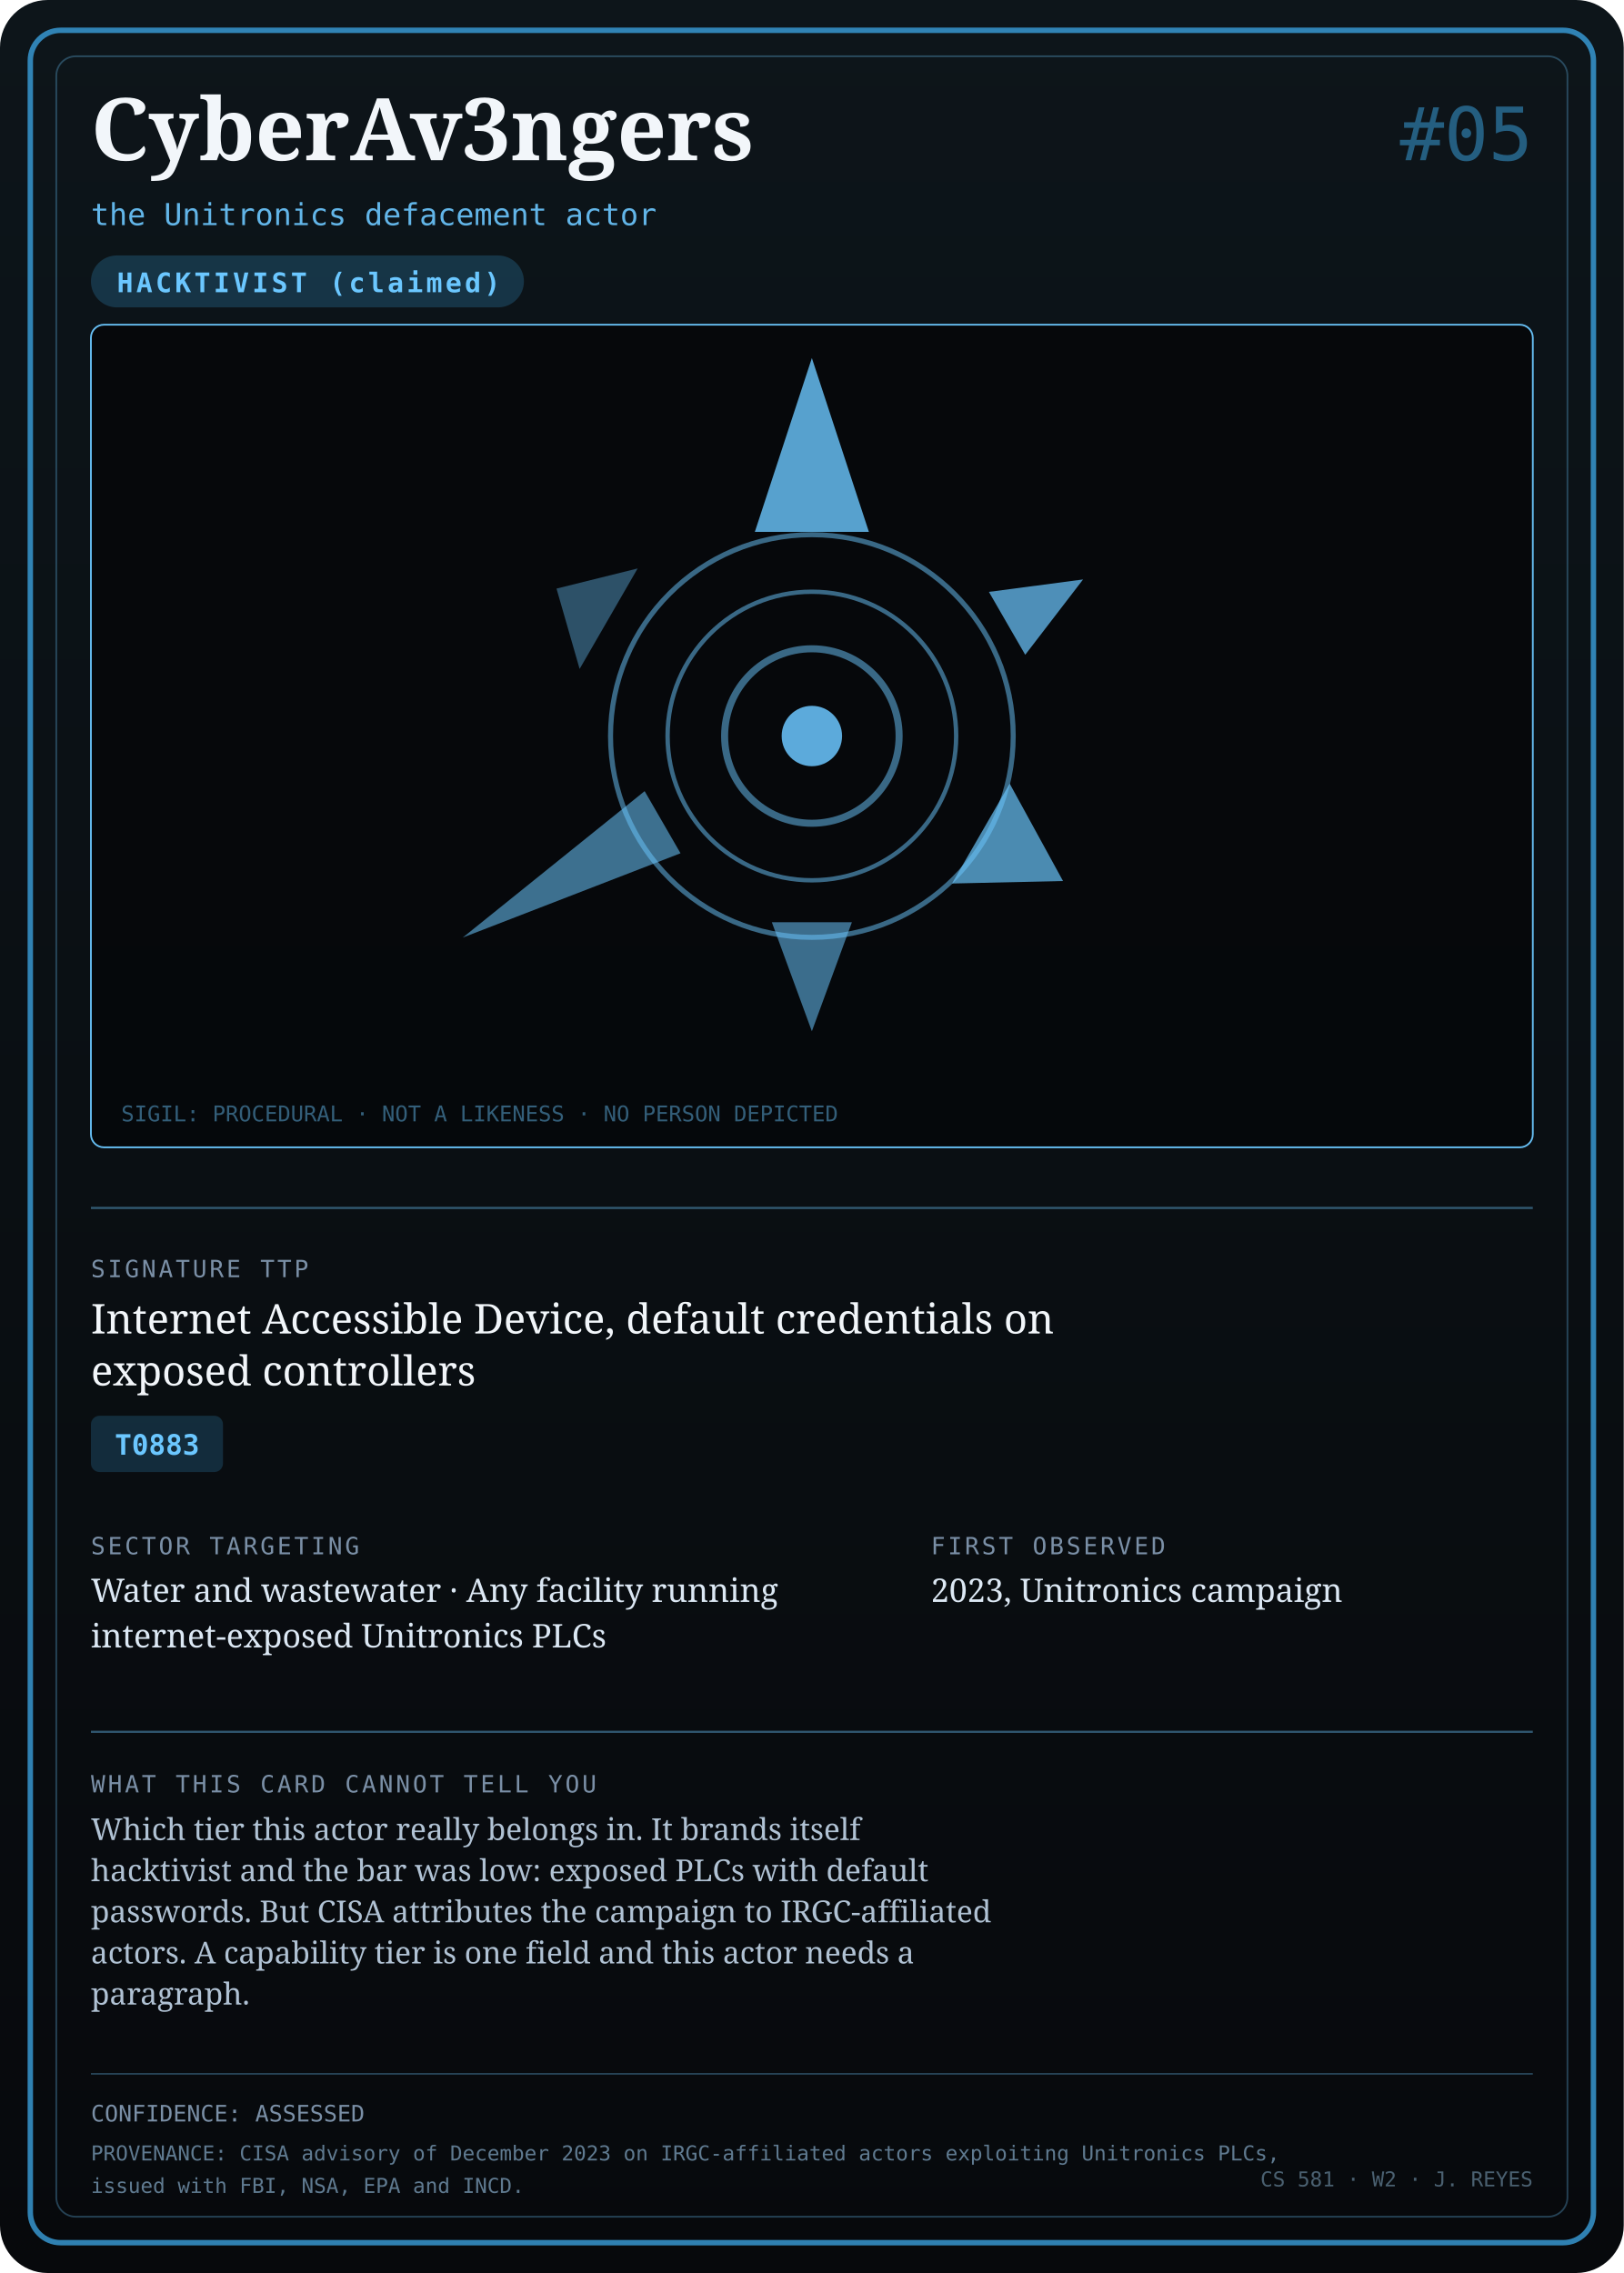
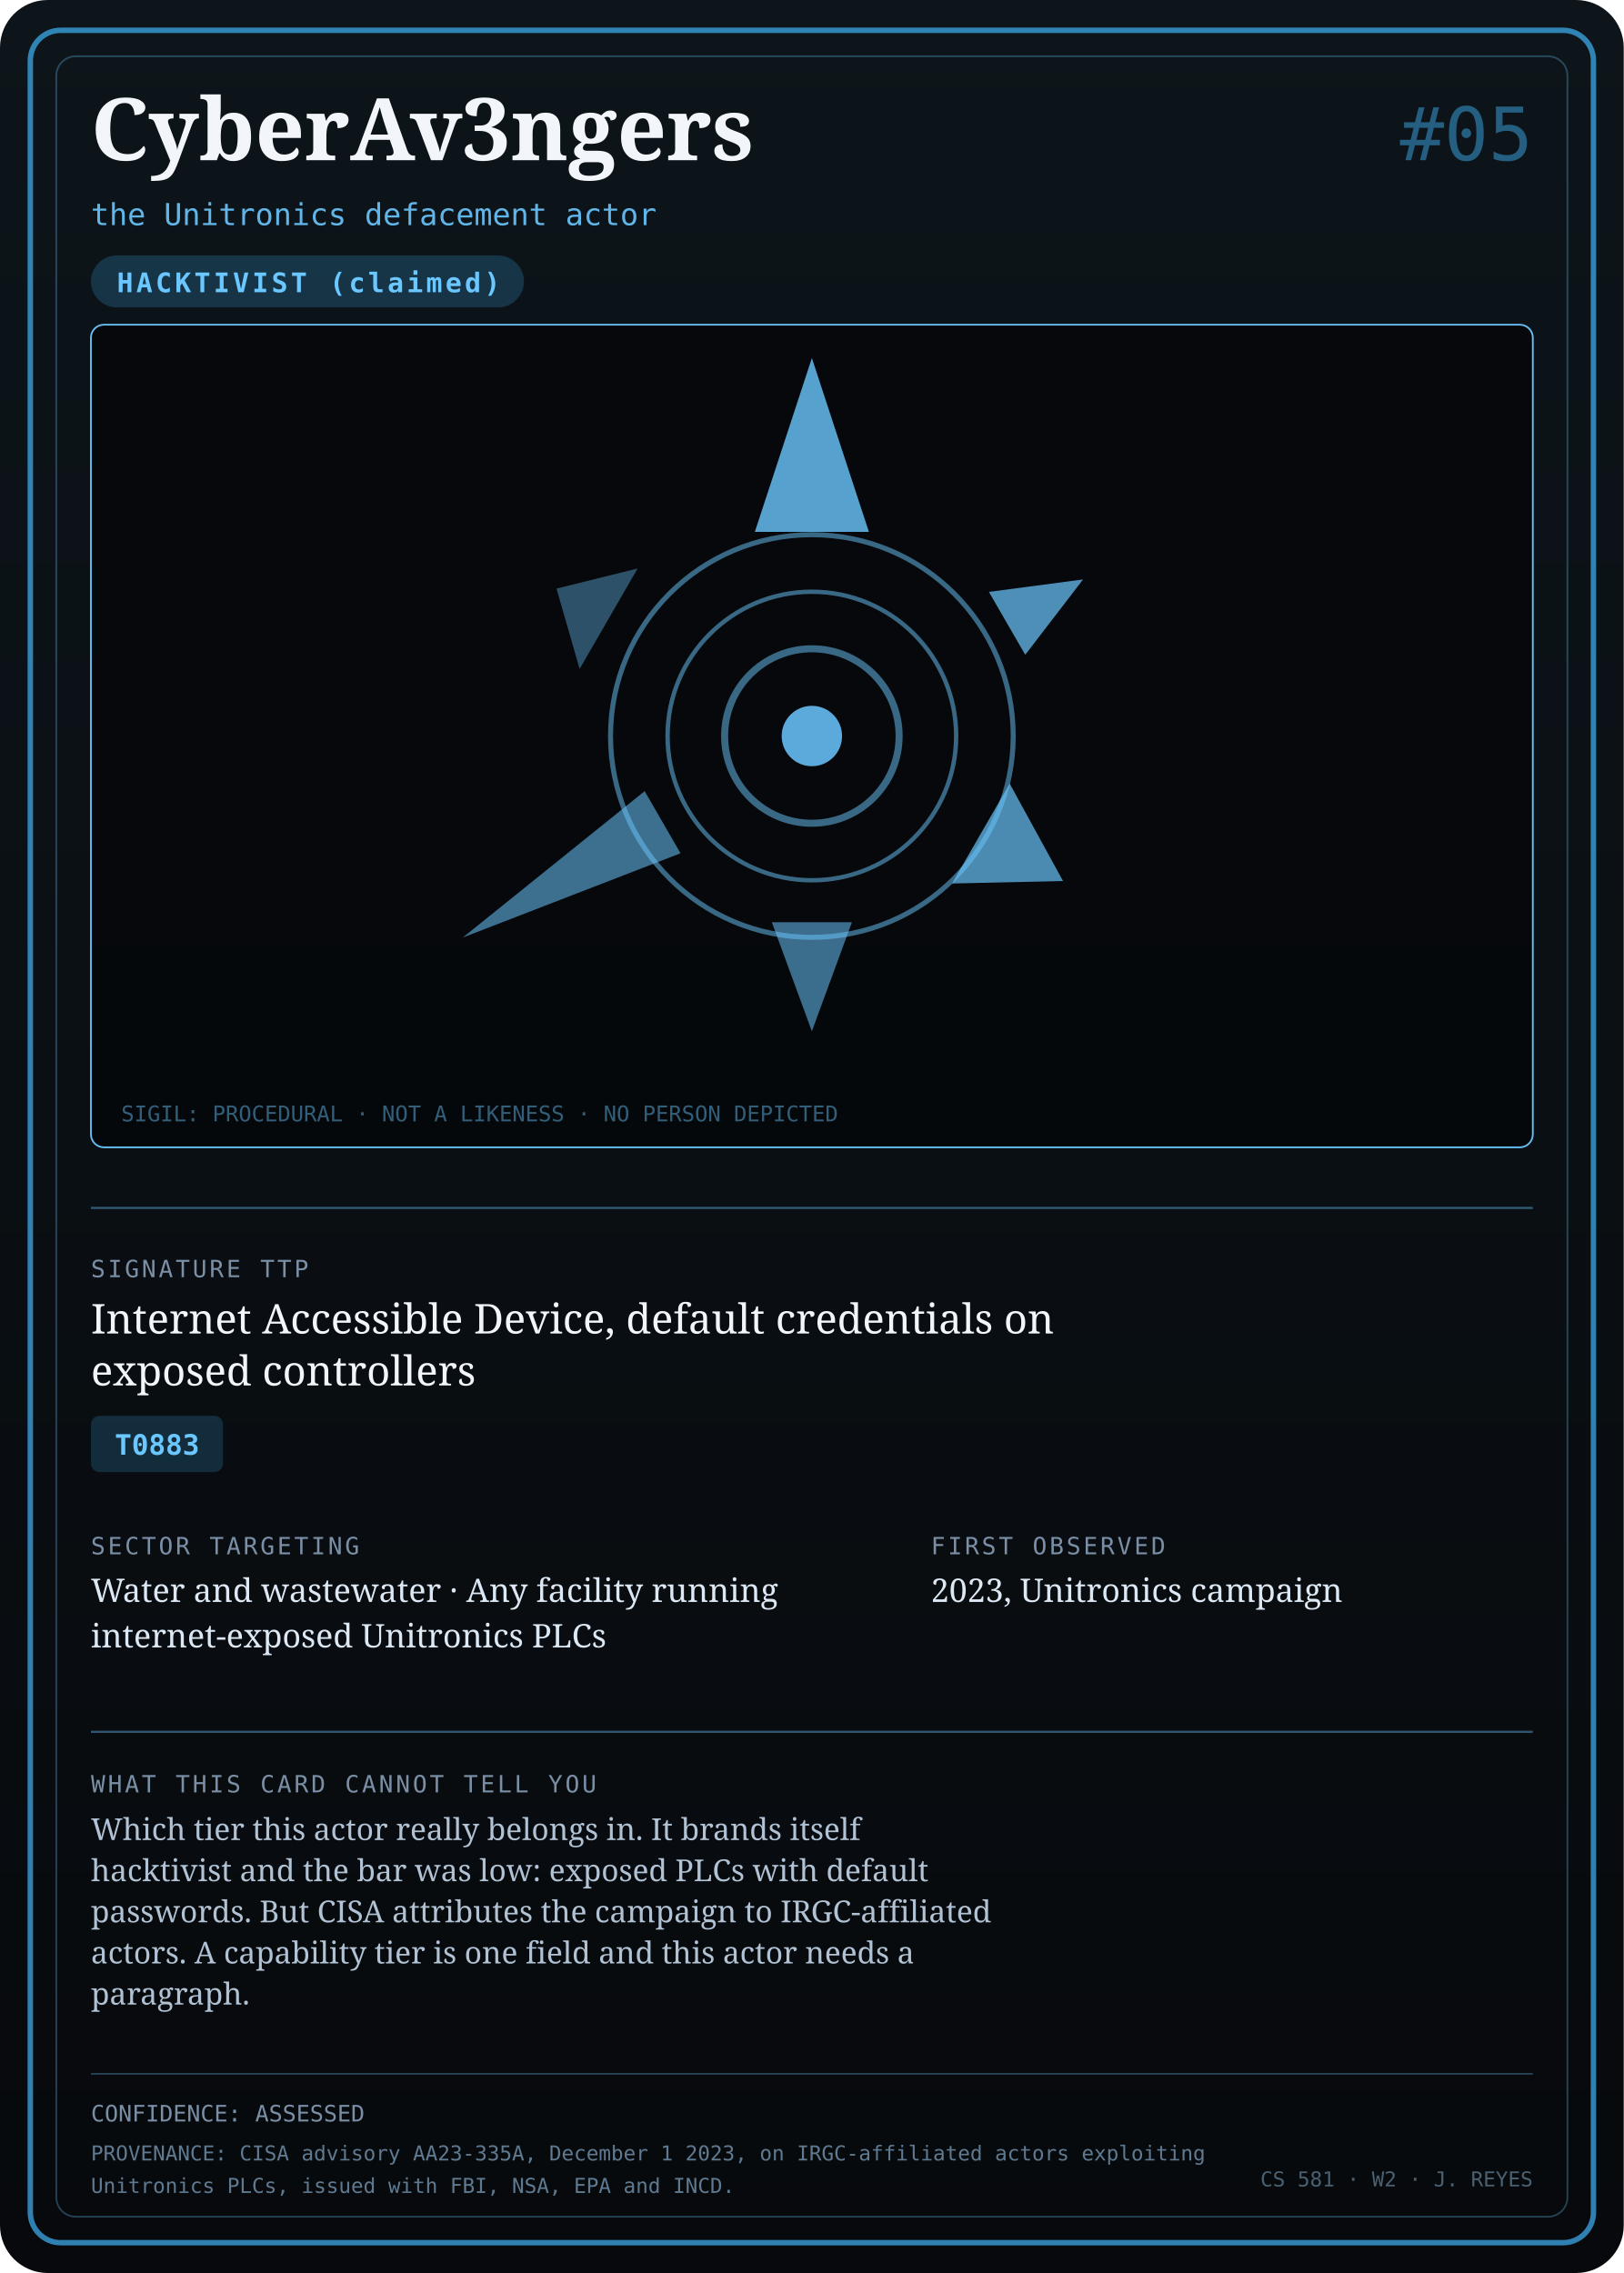
<svg xmlns="http://www.w3.org/2000/svg" viewBox="0 0 750 1050" width="750" height="1050" role="img" aria-label="Threat actor card: CyberAv3ngers">
  <defs>
    <linearGradient id="g05" x1="0" y1="0" x2="0" y2="1">
      <stop offset="0" stop-color="#0d151a" />
      <stop offset="1" stop-color="#07090c" />
    </linearGradient>
    <clipPath id="art05">
      <rect x="42" y="150" width="666" height="380" rx="6" />
    </clipPath>
  </defs>
  <rect width="750" height="1050" rx="22" fill="url(#g05)" />
  <rect x="14" y="14" width="722" height="1022" rx="14" fill="none" stroke="#3ca8e8" stroke-width="2.5" opacity="0.75" />
  <rect x="26" y="26" width="698" height="998" rx="9" fill="none" stroke="#6bc7ff" stroke-width="0.8" opacity="0.3" />
  <text x="42" y="74" font-family="Georgia,serif" font-size="40" font-weight="bold" fill="#f2f6fa">CyberAv3ngers</text>
  <text x="42" y="104" font-family="monospace" font-size="14" fill="#6bc7ff" opacity="0.9">the Unitronics defacement actor</text>
  <rect x="42" y="118" width="200" height="24" rx="12" fill="#3ca8e8" opacity="0.22" />
  <text x="54" y="135" font-family="monospace" font-size="12.5" font-weight="bold" fill="#6bc7ff" letter-spacing="1.4">HACKTIVIST (claimed)</text>
  <text x="708" y="74" text-anchor="end" font-family="monospace" font-size="34" fill="#3ca8e8" opacity="0.5">#05</text>
  <rect x="42" y="150" width="666" height="380" rx="6" fill="#05070a" stroke="#6bc7ff" stroke-width="0.8" opacity="0.95" />
  <g clip-path="url(#art05)">
    <g transform="translate(375 340) scale(1.55)">
      <g transform="rotate(0.0 0 0)">
        <path d="M -16.994 -60.844 L 0 -112.653 L 16.994 -60.844 Z" fill="#6bc7ff" opacity="0.80" />
      </g>
      <g transform="rotate(60.0 0 0)">
        <path d="M -10.825 -67.166 L 0 -93.319 L 10.825 -67.166 Z" fill="#6bc7ff" opacity="0.71" />
      </g>
      <g transform="rotate(120.0 0 0)">
        <path d="M -17.189 -58.141 L 0 -86.424 L 17.189 -58.141 Z" fill="#6bc7ff" opacity="0.68" />
      </g>
      <g transform="rotate(180.0 0 0)">
        <path d="M -11.93 -55.496 L 0 -87.993 L 11.93 -55.496 Z" fill="#6bc7ff" opacity="0.53" />
      </g>
      <g transform="rotate(240.0 0 0)">
        <path d="M -10.689 -51.368 L 0 -120.132 L 10.689 -51.368 Z" fill="#6bc7ff" opacity="0.54" />
      </g>
      <g transform="rotate(300.0 0 0)">
        <path d="M -17.292 -69.933 L 0 -87.872 L 17.292 -69.933 Z" fill="#6bc7ff" opacity="0.38" />
      </g>
      <circle r="26" fill="none" stroke="#6bc7ff" stroke-width="2.1" opacity="0.5" />
      <circle r="43" fill="none" stroke="#6bc7ff" stroke-width="1.3" opacity="0.5" />
      <circle r="60" fill="none" stroke="#6bc7ff" stroke-width="1.5" opacity="0.5" />
      <circle r="9" fill="#6bc7ff" opacity="0.85" />
    </g>
  </g>
  <text x="56" y="518" font-family="monospace" font-size="10" fill="#6bc7ff" opacity="0.45">SIGIL: PROCEDURAL · NOT A LIKENESS · NO PERSON DEPICTED</text>
  <line x1="42" y1="558" x2="708" y2="558" stroke="#6bc7ff" stroke-width="1" opacity="0.4" />
  <text x="42" y="590" font-family="monospace" font-size="11" fill="#7a8fa6" letter-spacing="1.2">SIGNATURE TTP</text>
  <text x="42" y="616" font-family="Georgia,serif" font-size="19" fill="#f2f6fa">Internet Accessible Device, default credentials on</text>
  <text x="42" y="640" font-family="Georgia,serif" font-size="19" fill="#f2f6fa">exposed controllers</text>
  <rect x="42" y="654" width="61" height="26" rx="4" fill="#3ca8e8" opacity="0.2" />
  <text x="53" y="672" font-family="monospace" font-size="13" font-weight="bold" fill="#6bc7ff">T0883</text>
  <text x="42" y="718" font-family="monospace" font-size="11" fill="#7a8fa6" letter-spacing="1.2">SECTOR TARGETING</text>
  <text x="42" y="740" font-family="Georgia,serif" font-size="15" fill="#dce8f4">Water and wastewater · Any facility running</text>
  <text x="42" y="761" font-family="Georgia,serif" font-size="15" fill="#dce8f4">internet-exposed Unitronics PLCs</text>
  <text x="430" y="718" font-family="monospace" font-size="11" fill="#7a8fa6" letter-spacing="1.2">FIRST OBSERVED</text>
  <text x="430" y="740" font-family="Georgia,serif" font-size="15" fill="#dce8f4">2023, Unitronics campaign</text>
  <line x1="42" y1="800" x2="708" y2="800" stroke="#6bc7ff" stroke-width="1" opacity="0.4" />
  <text x="42" y="828" font-family="monospace" font-size="11" fill="#7a8fa6" letter-spacing="1.2">WHAT THIS CARD CANNOT TELL YOU</text>
  <text x="42" y="850" font-family="Georgia,serif" font-size="14" fill="#b9cbdd" opacity="0.95">Which tier this actor really belongs in. It brands itself</text>
  <text x="42" y="869" font-family="Georgia,serif" font-size="14" fill="#b9cbdd" opacity="0.95">hacktivist and the bar was low: exposed PLCs with default</text>
  <text x="42" y="888" font-family="Georgia,serif" font-size="14" fill="#b9cbdd" opacity="0.95">passwords. But CISA attributes the campaign to IRGC-affiliated</text>
  <text x="42" y="907" font-family="Georgia,serif" font-size="14" fill="#b9cbdd" opacity="0.95">actors. A capability tier is one field and this actor needs a</text>
  <text x="42" y="926" font-family="Georgia,serif" font-size="14" fill="#b9cbdd" opacity="0.95">paragraph.</text>
  <line x1="42" y1="958" x2="708" y2="958" stroke="#6bc7ff" stroke-width="0.8" opacity="0.3" />
  <text x="42" y="980" font-family="monospace" font-size="10.5" fill="#7a8fa6">CONFIDENCE: ASSESSED</text>
-   <text x="42" y="998" font-family="monospace" font-size="9.5" fill="#5f7a90">PROVENANCE: CISA advisory of December 2023 on IRGC-affiliated actors exploiting Unitronics PLCs,</text>
-   <text x="42" y="1013" font-family="monospace" font-size="9.5" fill="#5f7a90">issued with FBI, NSA, EPA and INCD.</text>
+   <text x="42" y="998" font-family="monospace" font-size="9.5" fill="#5f7a90">PROVENANCE: CISA advisory AA23-335A, December 1 2023, on IRGC-affiliated actors exploiting</text>
+   <text x="42" y="1013" font-family="monospace" font-size="9.5" fill="#5f7a90">Unitronics PLCs, issued with FBI, NSA, EPA and INCD.</text>
  <text x="708" y="1010" text-anchor="end" font-family="monospace" font-size="9.5" fill="#4a6070">CS 581 · W2 · J. REYES</text>
</svg>
